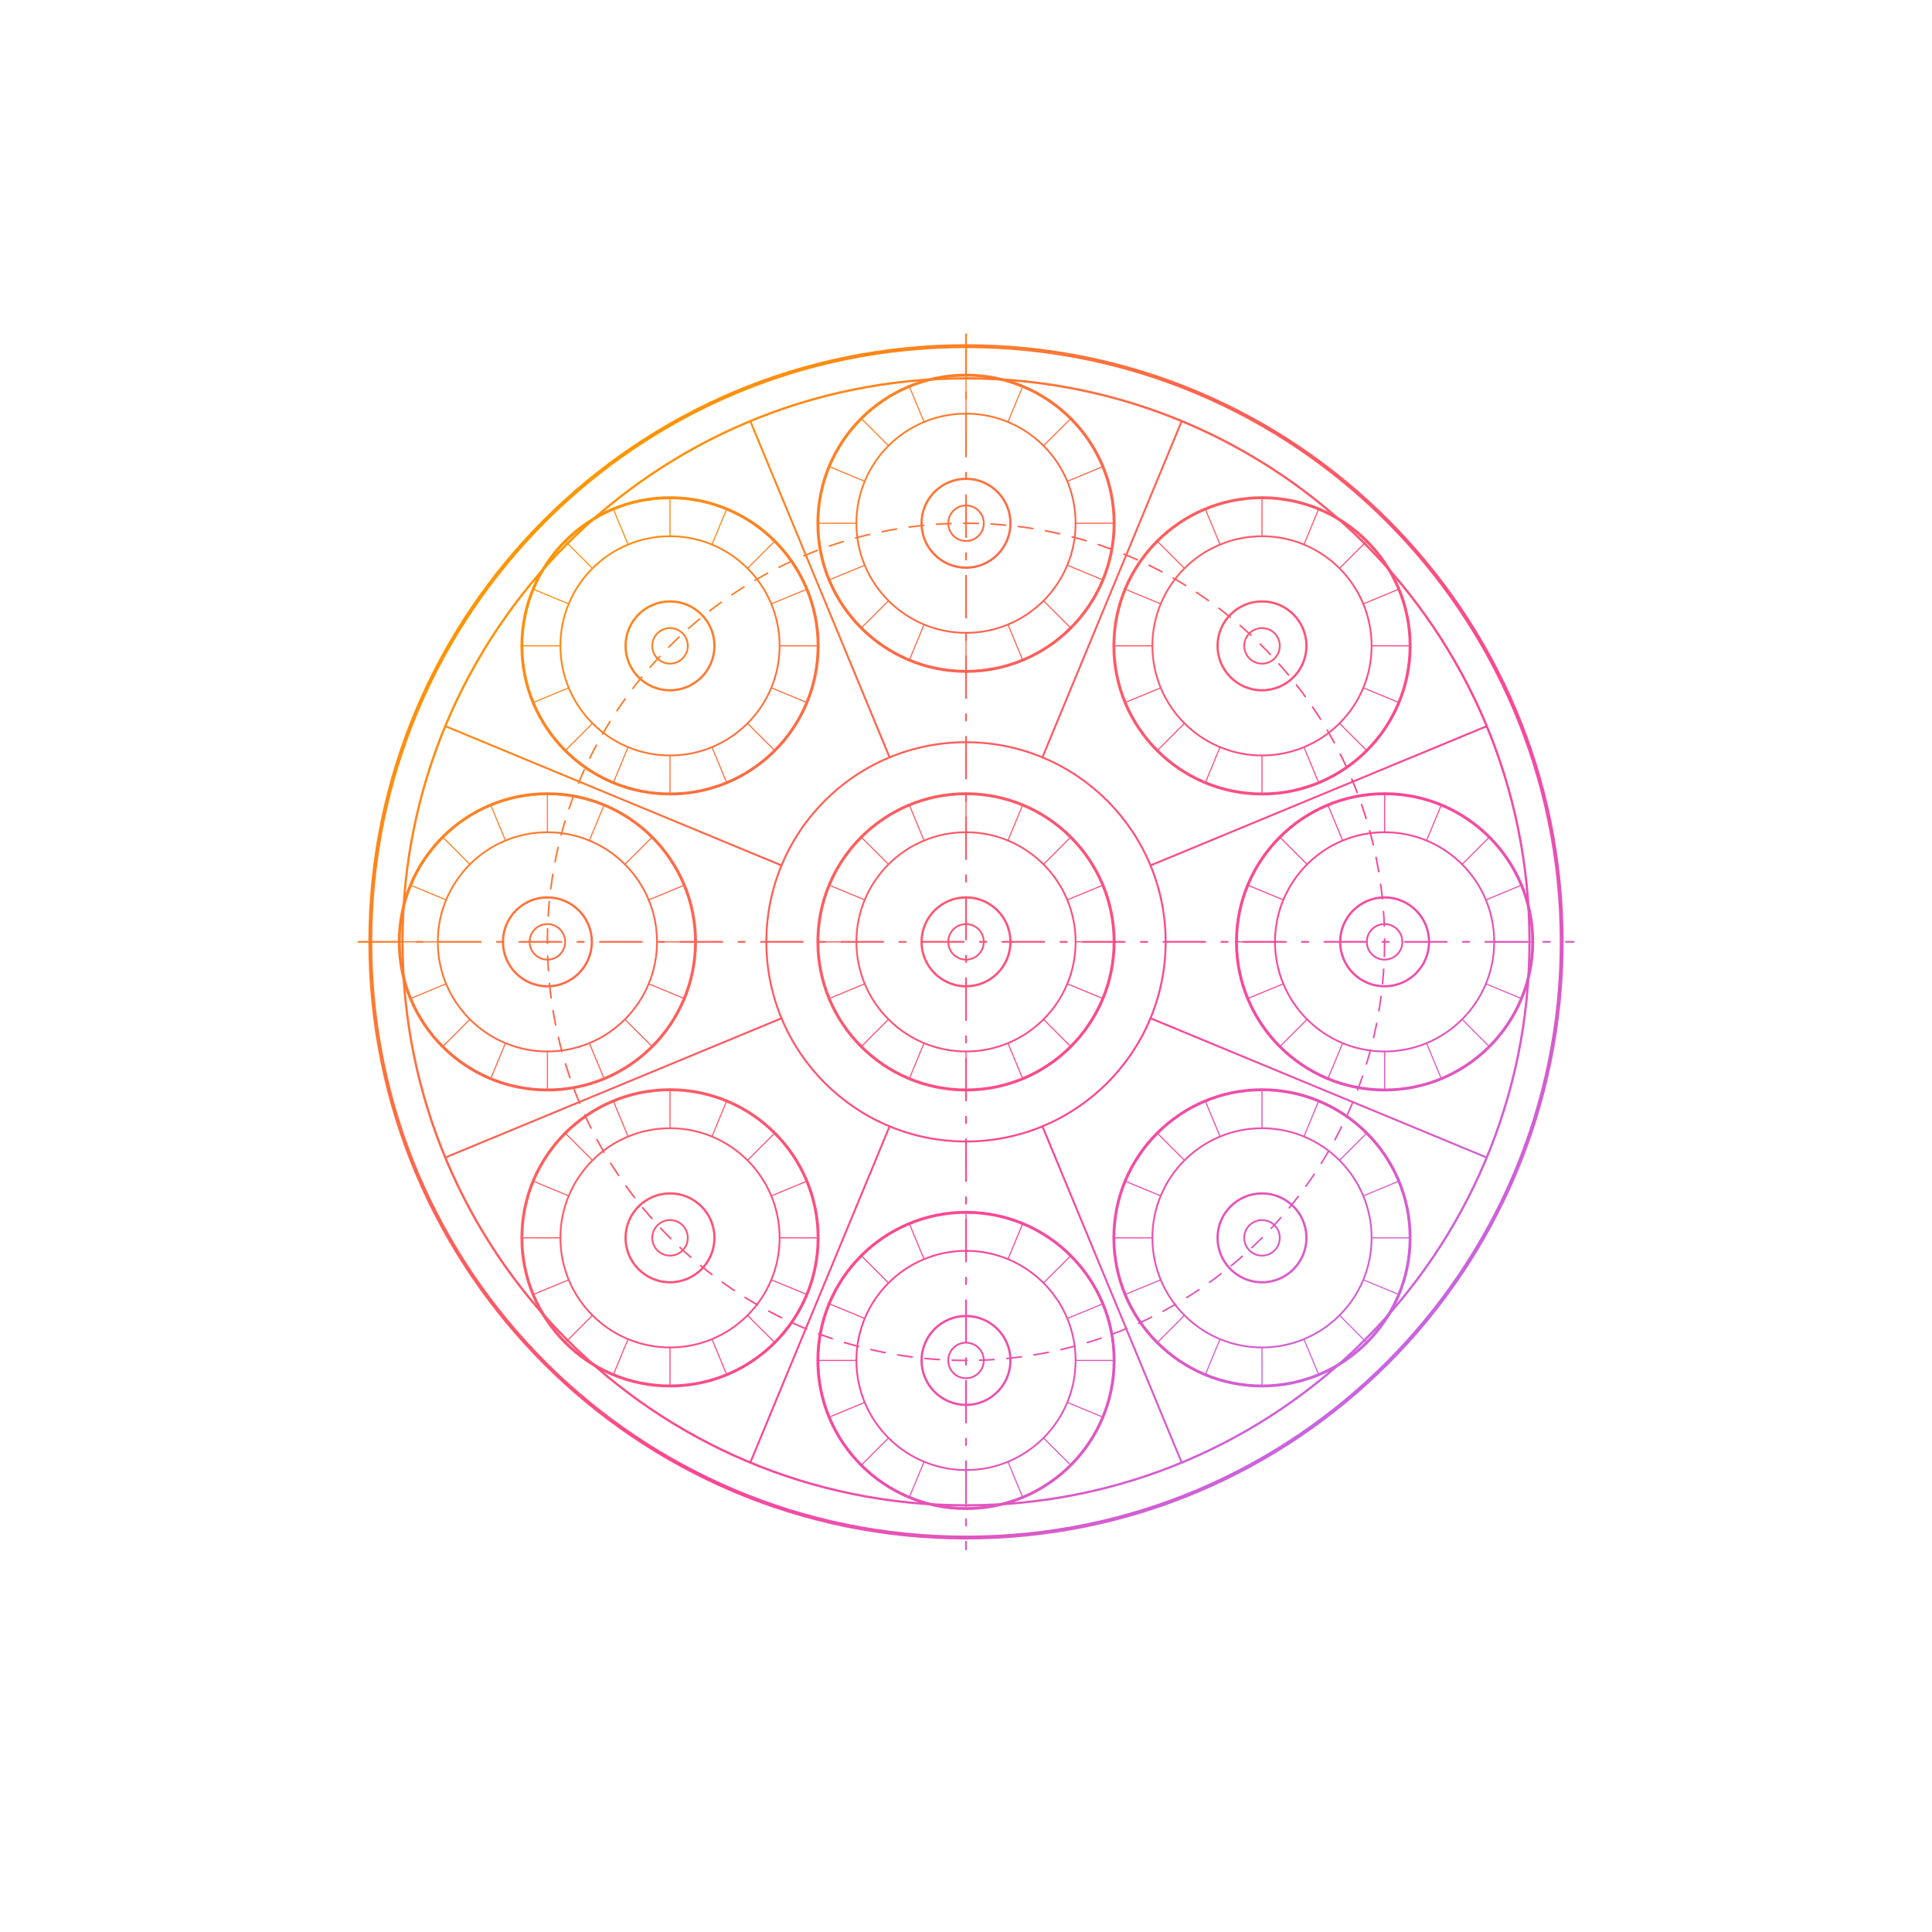
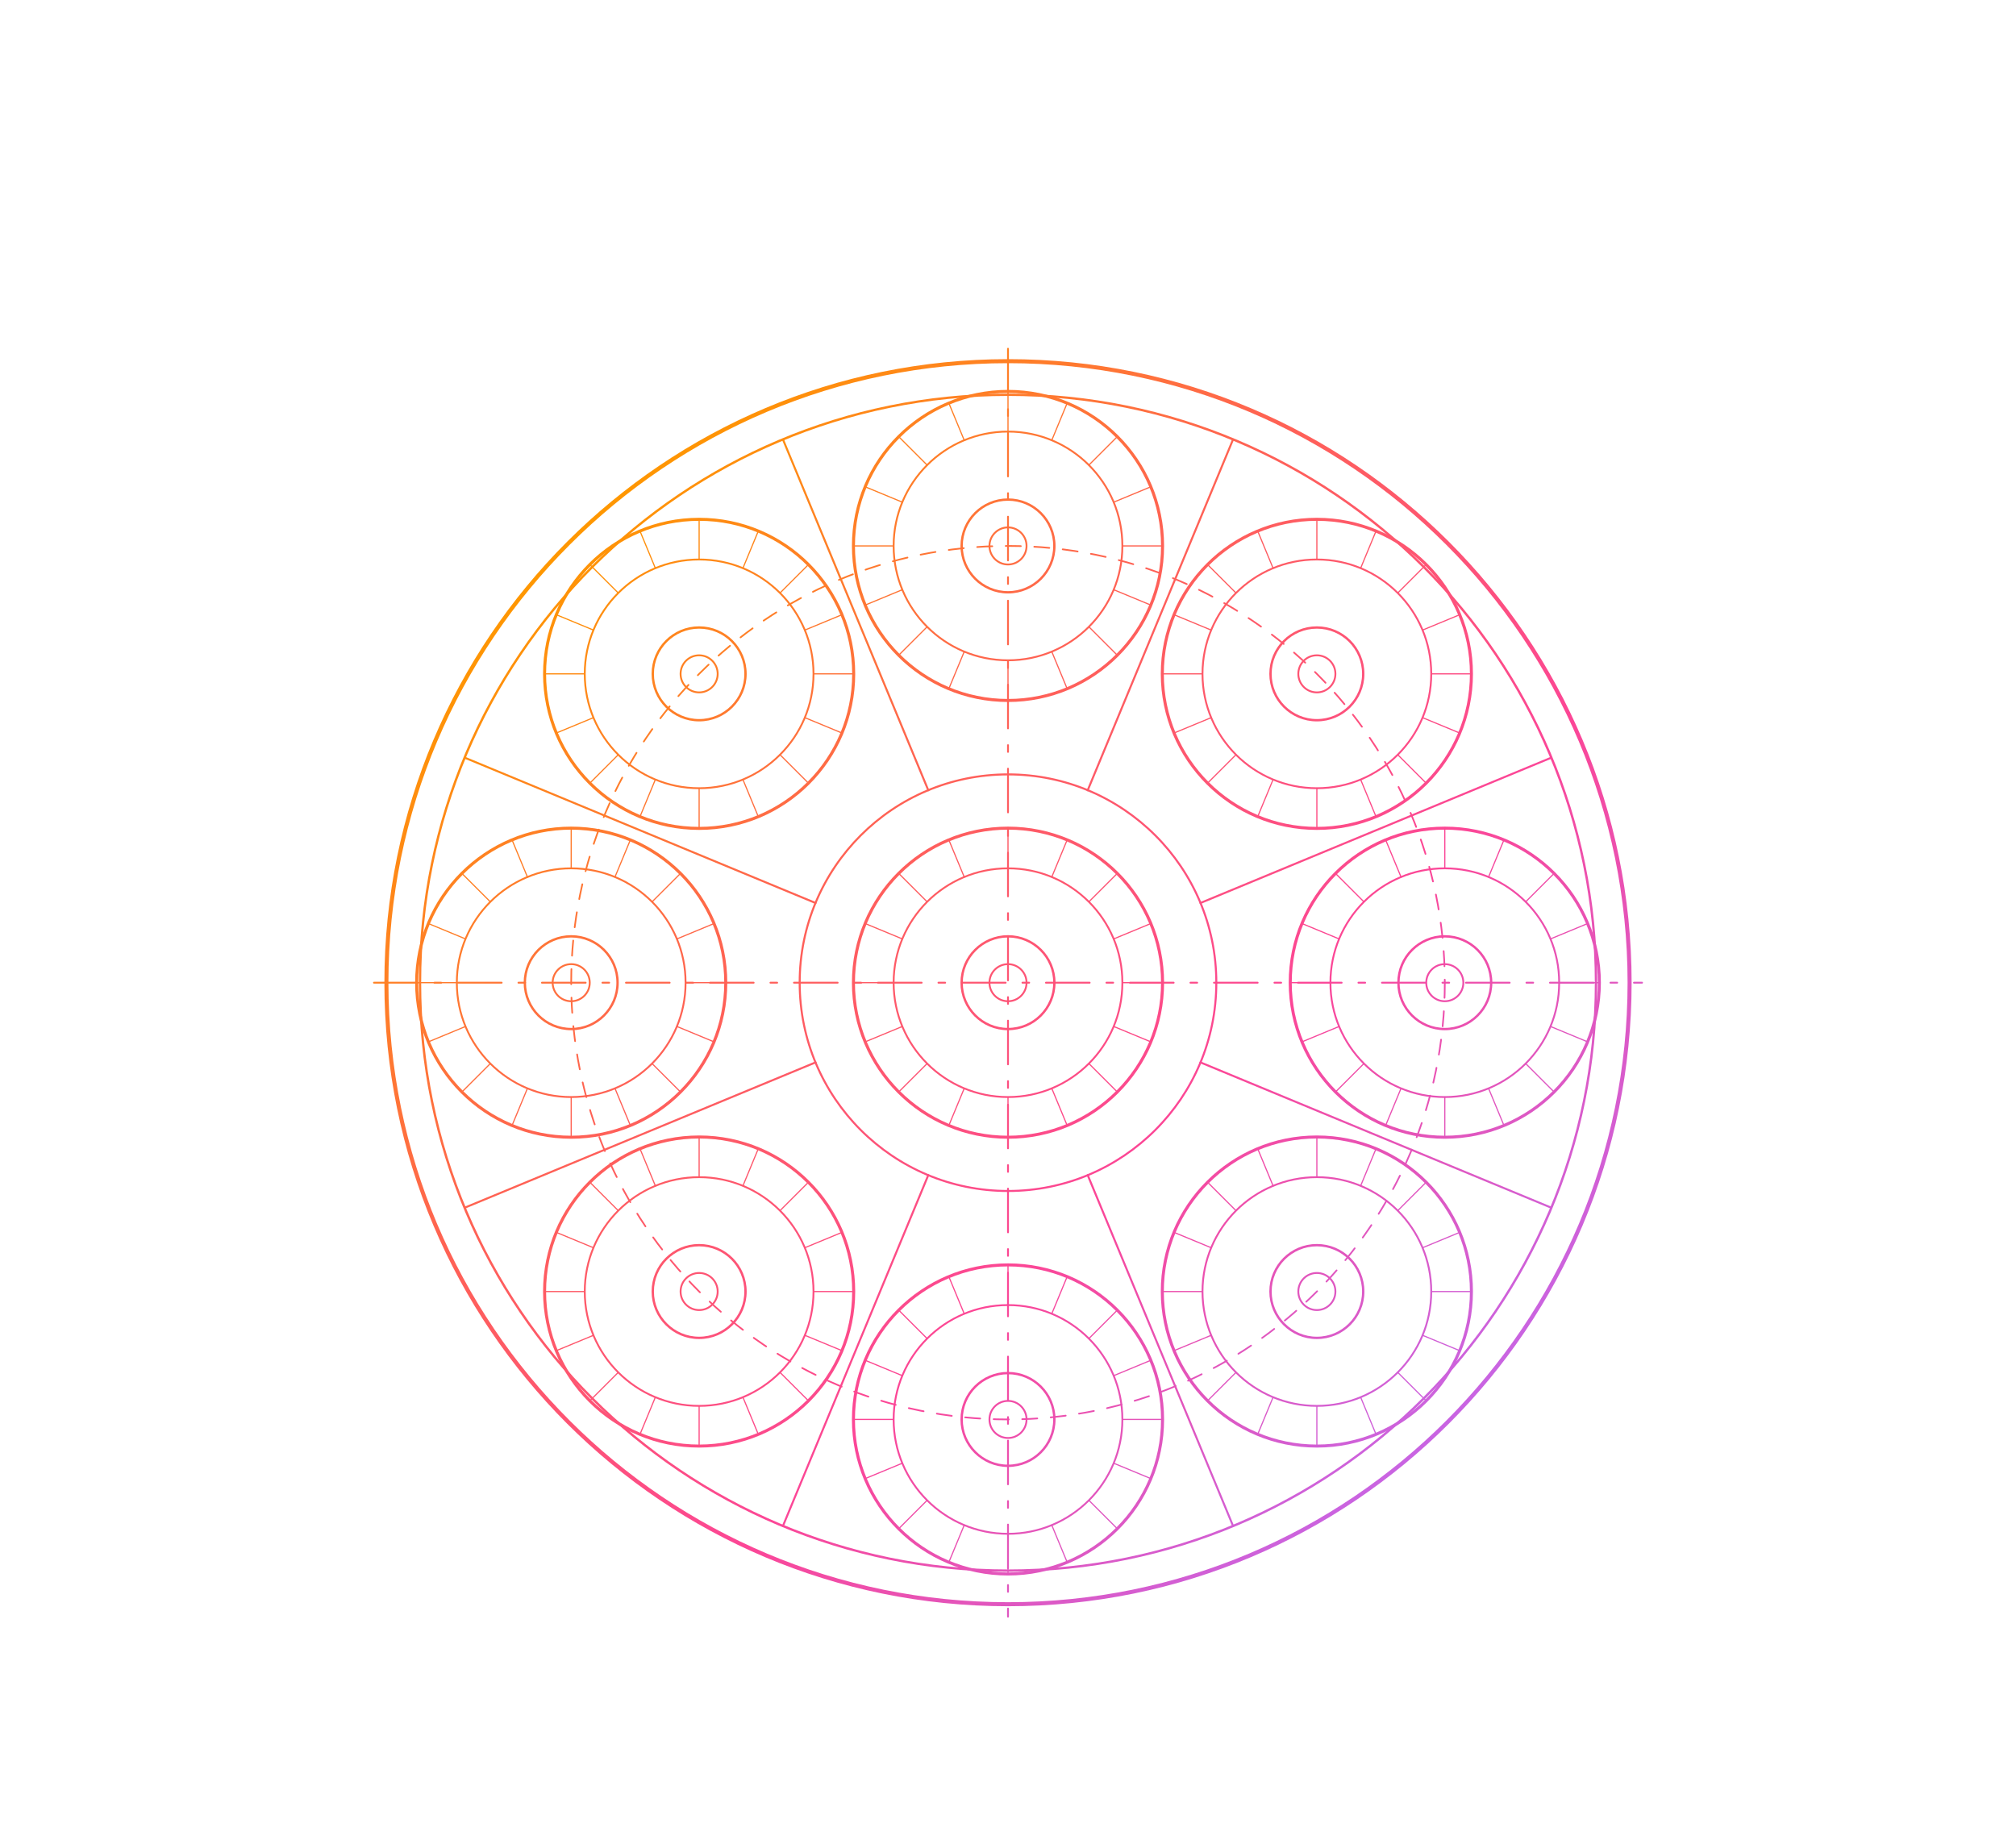
- <svg xmlns="http://www.w3.org/2000/svg" viewBox="0 0 1200 1200" width="1200" height="1200">
+ <svg xmlns="http://www.w3.org/2000/svg" viewBox="0 0 1200 1095" width="1200" height="1095">
  <defs>
    <linearGradient id="patronos" gradientUnits="userSpaceOnUse" x1="330.9" y1="330.9" x2="854.1" y2="854.1">
      <stop offset="0%" stop-color="#ff9700" />
      <stop offset="33%" stop-color="#ff6253" />
      <stop offset="67%" stop-color="#fc4696" />
      <stop offset="100%" stop-color="#c964e2" />
    </linearGradient>
  </defs>
  <g fill="none" stroke="url(#patronos)" stroke-linecap="round" stroke-linejoin="round">
    <circle cx="600.00" cy="585.00" r="370.00" stroke-width="2.4" />
    <circle cx="600.00" cy="585.00" r="350.00" stroke-width="1.4" />
    <circle cx="600.00" cy="585.00" r="260.00" stroke-width="1.0" stroke-dasharray="9 8" />
    <circle cx="600.00" cy="585.00" r="124.00" stroke-width="1.2" />
    <path d="M 714.56,632.45 L 923.36,718.94" stroke-width="1.2" />
    <path d="M 647.45,699.56 L 733.94,908.36" stroke-width="1.2" />
    <path d="M 552.55,699.56 L 466.06,908.36" stroke-width="1.2" />
    <path d="M 485.44,632.45 L 276.64,718.94" stroke-width="1.2" />
    <path d="M 485.44,537.55 L 276.64,451.06" stroke-width="1.2" />
    <path d="M 552.55,470.44 L 466.06,261.64" stroke-width="1.2" />
    <path d="M 647.45,470.44 L 733.94,261.64" stroke-width="1.2" />
    <path d="M 714.56,537.55 L 923.36,451.06" stroke-width="1.2" />
    <circle cx="600.00" cy="585.00" r="92.00" stroke-width="1.8" />
    <circle cx="600.00" cy="585.00" r="68.08" stroke-width="1.1" />
    <circle cx="600.00" cy="585.00" r="27.60" stroke-width="1.4" />
    <circle cx="600.00" cy="585.00" r="11.04" stroke-width="1.1" />
    <path d="M 668.08,585.00 L 692.00,585.00" stroke-width="0.7" />
    <path d="M 662.90,611.05 L 685.00,620.21" stroke-width="0.7" />
    <path d="M 648.14,633.14 L 665.05,650.05" stroke-width="0.7" />
    <path d="M 626.05,647.90 L 635.21,670.00" stroke-width="0.7" />
    <path d="M 600.00,653.08 L 600.00,677.00" stroke-width="0.7" />
    <path d="M 573.95,647.90 L 564.79,670.00" stroke-width="0.7" />
    <path d="M 551.86,633.14 L 534.95,650.05" stroke-width="0.7" />
    <path d="M 537.10,611.05 L 515.00,620.21" stroke-width="0.7" />
    <path d="M 531.92,585.00 L 508.00,585.00" stroke-width="0.7" />
    <path d="M 537.10,558.95 L 515.00,549.79" stroke-width="0.7" />
    <path d="M 551.86,536.86 L 534.95,519.95" stroke-width="0.7" />
    <path d="M 573.95,522.10 L 564.79,500.00" stroke-width="0.7" />
    <path d="M 600.00,516.92 L 600.00,493.00" stroke-width="0.7" />
    <path d="M 626.05,522.10 L 635.21,500.00" stroke-width="0.7" />
    <path d="M 648.14,536.86 L 665.05,519.95" stroke-width="0.7" />
    <path d="M 662.90,558.95 L 685.00,549.79" stroke-width="0.7" />
    <circle cx="860.00" cy="585.00" r="92.00" stroke-width="1.8" />
    <circle cx="860.00" cy="585.00" r="68.08" stroke-width="1.1" />
    <circle cx="860.00" cy="585.00" r="27.60" stroke-width="1.4" />
    <circle cx="860.00" cy="585.00" r="11.04" stroke-width="1.1" />
    <path d="M 928.08,585.00 L 952.00,585.00" stroke-width="0.7" />
    <path d="M 922.90,611.05 L 945.00,620.21" stroke-width="0.7" />
    <path d="M 908.14,633.14 L 925.05,650.05" stroke-width="0.7" />
    <path d="M 886.05,647.90 L 895.21,670.00" stroke-width="0.7" />
    <path d="M 860.00,653.08 L 860.00,677.00" stroke-width="0.7" />
    <path d="M 833.95,647.90 L 824.79,670.00" stroke-width="0.7" />
    <path d="M 811.86,633.14 L 794.95,650.05" stroke-width="0.7" />
    <path d="M 797.10,611.05 L 775.00,620.21" stroke-width="0.7" />
    <path d="M 791.92,585.00 L 768.00,585.00" stroke-width="0.7" />
    <path d="M 797.10,558.95 L 775.00,549.79" stroke-width="0.7" />
    <path d="M 811.86,536.86 L 794.95,519.95" stroke-width="0.7" />
    <path d="M 833.95,522.10 L 824.79,500.00" stroke-width="0.7" />
    <path d="M 860.00,516.92 L 860.00,493.00" stroke-width="0.7" />
    <path d="M 886.05,522.10 L 895.21,500.00" stroke-width="0.7" />
    <path d="M 908.14,536.86 L 925.05,519.95" stroke-width="0.7" />
    <path d="M 922.90,558.95 L 945.00,549.79" stroke-width="0.7" />
    <circle cx="783.85" cy="768.85" r="92.00" stroke-width="1.8" />
    <circle cx="783.85" cy="768.85" r="68.08" stroke-width="1.1" />
    <circle cx="783.85" cy="768.85" r="27.60" stroke-width="1.4" />
    <circle cx="783.85" cy="768.85" r="11.04" stroke-width="1.1" />
    <path d="M 851.93,768.85 L 875.85,768.85" stroke-width="0.7" />
    <path d="M 846.75,794.90 L 868.84,804.05" stroke-width="0.7" />
    <path d="M 831.99,816.99 L 848.90,833.90" stroke-width="0.7" />
    <path d="M 809.90,831.75 L 819.05,853.84" stroke-width="0.7" />
    <path d="M 783.85,836.93 L 783.85,860.85" stroke-width="0.7" />
    <path d="M 757.79,831.75 L 748.64,853.84" stroke-width="0.7" />
    <path d="M 735.71,816.99 L 718.79,833.90" stroke-width="0.7" />
    <path d="M 720.95,794.90 L 698.85,804.05" stroke-width="0.7" />
    <path d="M 715.77,768.85 L 691.85,768.85" stroke-width="0.7" />
    <path d="M 720.95,742.79 L 698.85,733.64" stroke-width="0.7" />
    <path d="M 735.71,720.71 L 718.79,703.79" stroke-width="0.7" />
    <path d="M 757.79,705.95 L 748.64,683.85" stroke-width="0.7" />
    <path d="M 783.85,700.77 L 783.85,676.85" stroke-width="0.7" />
    <path d="M 809.90,705.95 L 819.05,683.85" stroke-width="0.7" />
    <path d="M 831.99,720.71 L 848.90,703.79" stroke-width="0.7" />
    <path d="M 846.75,742.79 L 868.84,733.64" stroke-width="0.7" />
    <circle cx="600.00" cy="845.00" r="92.00" stroke-width="1.8" />
    <circle cx="600.00" cy="845.00" r="68.08" stroke-width="1.1" />
    <circle cx="600.00" cy="845.00" r="27.60" stroke-width="1.4" />
    <circle cx="600.00" cy="845.00" r="11.04" stroke-width="1.1" />
    <path d="M 668.08,845.00 L 692.00,845.00" stroke-width="0.7" />
    <path d="M 662.90,871.05 L 685.00,880.21" stroke-width="0.7" />
    <path d="M 648.14,893.14 L 665.05,910.05" stroke-width="0.7" />
    <path d="M 626.05,907.90 L 635.21,930.00" stroke-width="0.7" />
    <path d="M 600.00,913.08 L 600.00,937.00" stroke-width="0.7" />
    <path d="M 573.95,907.90 L 564.79,930.00" stroke-width="0.7" />
    <path d="M 551.86,893.14 L 534.95,910.05" stroke-width="0.7" />
    <path d="M 537.10,871.05 L 515.00,880.21" stroke-width="0.7" />
    <path d="M 531.92,845.00 L 508.00,845.00" stroke-width="0.7" />
    <path d="M 537.10,818.95 L 515.00,809.79" stroke-width="0.7" />
    <path d="M 551.86,796.86 L 534.95,779.95" stroke-width="0.7" />
    <path d="M 573.95,782.10 L 564.79,760.00" stroke-width="0.7" />
    <path d="M 600.00,776.92 L 600.00,753.00" stroke-width="0.7" />
    <path d="M 626.05,782.10 L 635.21,760.00" stroke-width="0.7" />
    <path d="M 648.14,796.86 L 665.05,779.95" stroke-width="0.7" />
    <path d="M 662.90,818.95 L 685.00,809.79" stroke-width="0.7" />
    <circle cx="416.15" cy="768.85" r="92.00" stroke-width="1.8" />
    <circle cx="416.15" cy="768.85" r="68.08" stroke-width="1.1" />
    <circle cx="416.15" cy="768.85" r="27.60" stroke-width="1.4" />
    <circle cx="416.15" cy="768.85" r="11.04" stroke-width="1.1" />
    <path d="M 484.23,768.85 L 508.15,768.85" stroke-width="0.7" />
    <path d="M 479.05,794.90 L 501.15,804.05" stroke-width="0.7" />
    <path d="M 464.29,816.99 L 481.21,833.90" stroke-width="0.7" />
    <path d="M 442.21,831.75 L 451.36,853.84" stroke-width="0.7" />
    <path d="M 416.15,836.93 L 416.15,860.85" stroke-width="0.7" />
    <path d="M 390.10,831.75 L 380.95,853.84" stroke-width="0.7" />
    <path d="M 368.01,816.99 L 351.10,833.90" stroke-width="0.7" />
    <path d="M 353.25,794.90 L 331.16,804.05" stroke-width="0.7" />
    <path d="M 348.07,768.85 L 324.15,768.85" stroke-width="0.7" />
    <path d="M 353.25,742.79 L 331.16,733.64" stroke-width="0.7" />
    <path d="M 368.01,720.71 L 351.10,703.79" stroke-width="0.7" />
    <path d="M 390.10,705.95 L 380.95,683.85" stroke-width="0.7" />
    <path d="M 416.15,700.77 L 416.15,676.85" stroke-width="0.7" />
    <path d="M 442.21,705.95 L 451.36,683.85" stroke-width="0.7" />
    <path d="M 464.29,720.71 L 481.21,703.79" stroke-width="0.7" />
    <path d="M 479.05,742.79 L 501.15,733.64" stroke-width="0.7" />
    <circle cx="340.00" cy="585.00" r="92.00" stroke-width="1.8" />
    <circle cx="340.00" cy="585.00" r="68.08" stroke-width="1.1" />
    <circle cx="340.00" cy="585.00" r="27.60" stroke-width="1.4" />
    <circle cx="340.00" cy="585.00" r="11.04" stroke-width="1.1" />
    <path d="M 408.08,585.00 L 432.00,585.00" stroke-width="0.7" />
    <path d="M 402.90,611.05 L 425.00,620.21" stroke-width="0.7" />
    <path d="M 388.14,633.14 L 405.05,650.05" stroke-width="0.7" />
    <path d="M 366.05,647.90 L 375.21,670.00" stroke-width="0.7" />
    <path d="M 340.00,653.08 L 340.00,677.00" stroke-width="0.7" />
    <path d="M 313.95,647.90 L 304.79,670.00" stroke-width="0.7" />
    <path d="M 291.86,633.14 L 274.95,650.05" stroke-width="0.7" />
    <path d="M 277.10,611.05 L 255.00,620.21" stroke-width="0.7" />
    <path d="M 271.92,585.00 L 248.00,585.00" stroke-width="0.7" />
    <path d="M 277.10,558.95 L 255.00,549.79" stroke-width="0.7" />
    <path d="M 291.86,536.86 L 274.95,519.95" stroke-width="0.7" />
    <path d="M 313.95,522.10 L 304.79,500.00" stroke-width="0.7" />
    <path d="M 340.00,516.92 L 340.00,493.00" stroke-width="0.7" />
    <path d="M 366.05,522.10 L 375.21,500.00" stroke-width="0.7" />
    <path d="M 388.14,536.86 L 405.05,519.95" stroke-width="0.7" />
    <path d="M 402.90,558.95 L 425.00,549.79" stroke-width="0.7" />
    <circle cx="416.15" cy="401.15" r="92.00" stroke-width="1.8" />
    <circle cx="416.15" cy="401.15" r="68.08" stroke-width="1.1" />
    <circle cx="416.15" cy="401.15" r="27.60" stroke-width="1.4" />
    <circle cx="416.15" cy="401.15" r="11.04" stroke-width="1.1" />
    <path d="M 484.23,401.15 L 508.15,401.15" stroke-width="0.7" />
    <path d="M 479.05,427.21 L 501.15,436.36" stroke-width="0.7" />
    <path d="M 464.29,449.29 L 481.21,466.21" stroke-width="0.7" />
    <path d="M 442.21,464.05 L 451.36,486.15" stroke-width="0.7" />
    <path d="M 416.15,469.23 L 416.15,493.15" stroke-width="0.7" />
    <path d="M 390.10,464.05 L 380.95,486.15" stroke-width="0.7" />
    <path d="M 368.01,449.29 L 351.10,466.21" stroke-width="0.7" />
    <path d="M 353.25,427.21 L 331.16,436.36" stroke-width="0.7" />
    <path d="M 348.07,401.15 L 324.15,401.15" stroke-width="0.7" />
    <path d="M 353.25,375.10 L 331.16,365.95" stroke-width="0.7" />
    <path d="M 368.01,353.01 L 351.10,336.10" stroke-width="0.7" />
    <path d="M 390.10,338.25 L 380.95,316.16" stroke-width="0.7" />
    <path d="M 416.15,333.07 L 416.15,309.15" stroke-width="0.7" />
    <path d="M 442.21,338.25 L 451.36,316.16" stroke-width="0.7" />
    <path d="M 464.29,353.01 L 481.21,336.10" stroke-width="0.7" />
    <path d="M 479.05,375.10 L 501.15,365.95" stroke-width="0.7" />
    <circle cx="600.00" cy="325.00" r="92.00" stroke-width="1.8" />
    <circle cx="600.00" cy="325.00" r="68.08" stroke-width="1.1" />
    <circle cx="600.00" cy="325.00" r="27.60" stroke-width="1.4" />
    <circle cx="600.00" cy="325.00" r="11.04" stroke-width="1.1" />
    <path d="M 668.08,325.00 L 692.00,325.00" stroke-width="0.7" />
    <path d="M 662.90,351.05 L 685.00,360.21" stroke-width="0.7" />
    <path d="M 648.14,373.14 L 665.05,390.05" stroke-width="0.7" />
    <path d="M 626.05,387.90 L 635.21,410.00" stroke-width="0.7" />
    <path d="M 600.00,393.08 L 600.00,417.00" stroke-width="0.7" />
    <path d="M 573.95,387.90 L 564.79,410.00" stroke-width="0.7" />
    <path d="M 551.86,373.14 L 534.95,390.05" stroke-width="0.7" />
    <path d="M 537.10,351.05 L 515.00,360.21" stroke-width="0.7" />
    <path d="M 531.92,325.00 L 508.00,325.00" stroke-width="0.7" />
    <path d="M 537.10,298.95 L 515.00,289.79" stroke-width="0.7" />
    <path d="M 551.86,276.86 L 534.95,259.95" stroke-width="0.7" />
    <path d="M 573.95,262.10 L 564.79,240.00" stroke-width="0.7" />
    <path d="M 600.00,256.92 L 600.00,233.00" stroke-width="0.7" />
    <path d="M 626.05,262.10 L 635.21,240.00" stroke-width="0.7" />
    <path d="M 648.14,276.86 L 665.05,259.95" stroke-width="0.7" />
    <path d="M 662.90,298.95 L 685.00,289.79" stroke-width="0.7" />
    <circle cx="783.85" cy="401.15" r="92.00" stroke-width="1.8" />
    <circle cx="783.85" cy="401.15" r="68.08" stroke-width="1.1" />
    <circle cx="783.85" cy="401.15" r="27.60" stroke-width="1.4" />
    <circle cx="783.85" cy="401.15" r="11.04" stroke-width="1.1" />
    <path d="M 851.93,401.15 L 875.85,401.15" stroke-width="0.7" />
    <path d="M 846.75,427.21 L 868.84,436.36" stroke-width="0.7" />
    <path d="M 831.99,449.29 L 848.90,466.21" stroke-width="0.7" />
    <path d="M 809.90,464.05 L 819.05,486.15" stroke-width="0.7" />
    <path d="M 783.85,469.23 L 783.85,493.15" stroke-width="0.7" />
    <path d="M 757.79,464.05 L 748.64,486.15" stroke-width="0.7" />
    <path d="M 735.71,449.29 L 718.79,466.21" stroke-width="0.7" />
    <path d="M 720.95,427.21 L 698.85,436.36" stroke-width="0.7" />
    <path d="M 715.77,401.15 L 691.85,401.15" stroke-width="0.7" />
    <path d="M 720.95,375.10 L 698.85,365.95" stroke-width="0.7" />
    <path d="M 735.71,353.01 L 718.79,336.10" stroke-width="0.7" />
    <path d="M 757.79,338.25 L 748.64,316.16" stroke-width="0.7" />
    <path d="M 783.85,333.07 L 783.85,309.15" stroke-width="0.7" />
    <path d="M 809.90,338.25 L 819.05,316.16" stroke-width="0.7" />
    <path d="M 831.99,353.01 L 848.90,336.10" stroke-width="0.7" />
    <path d="M 846.75,375.10 L 868.84,365.95" stroke-width="0.7" />
    <path d="M 222.60,585.00 L 977.40,585.00" stroke-width="1.1" stroke-dasharray="26 10 4 10" />
    <path d="M 600.00,207.60 L 600.00,962.40" stroke-width="1.1" stroke-dasharray="26 10 4 10" />
  </g>
</svg>
